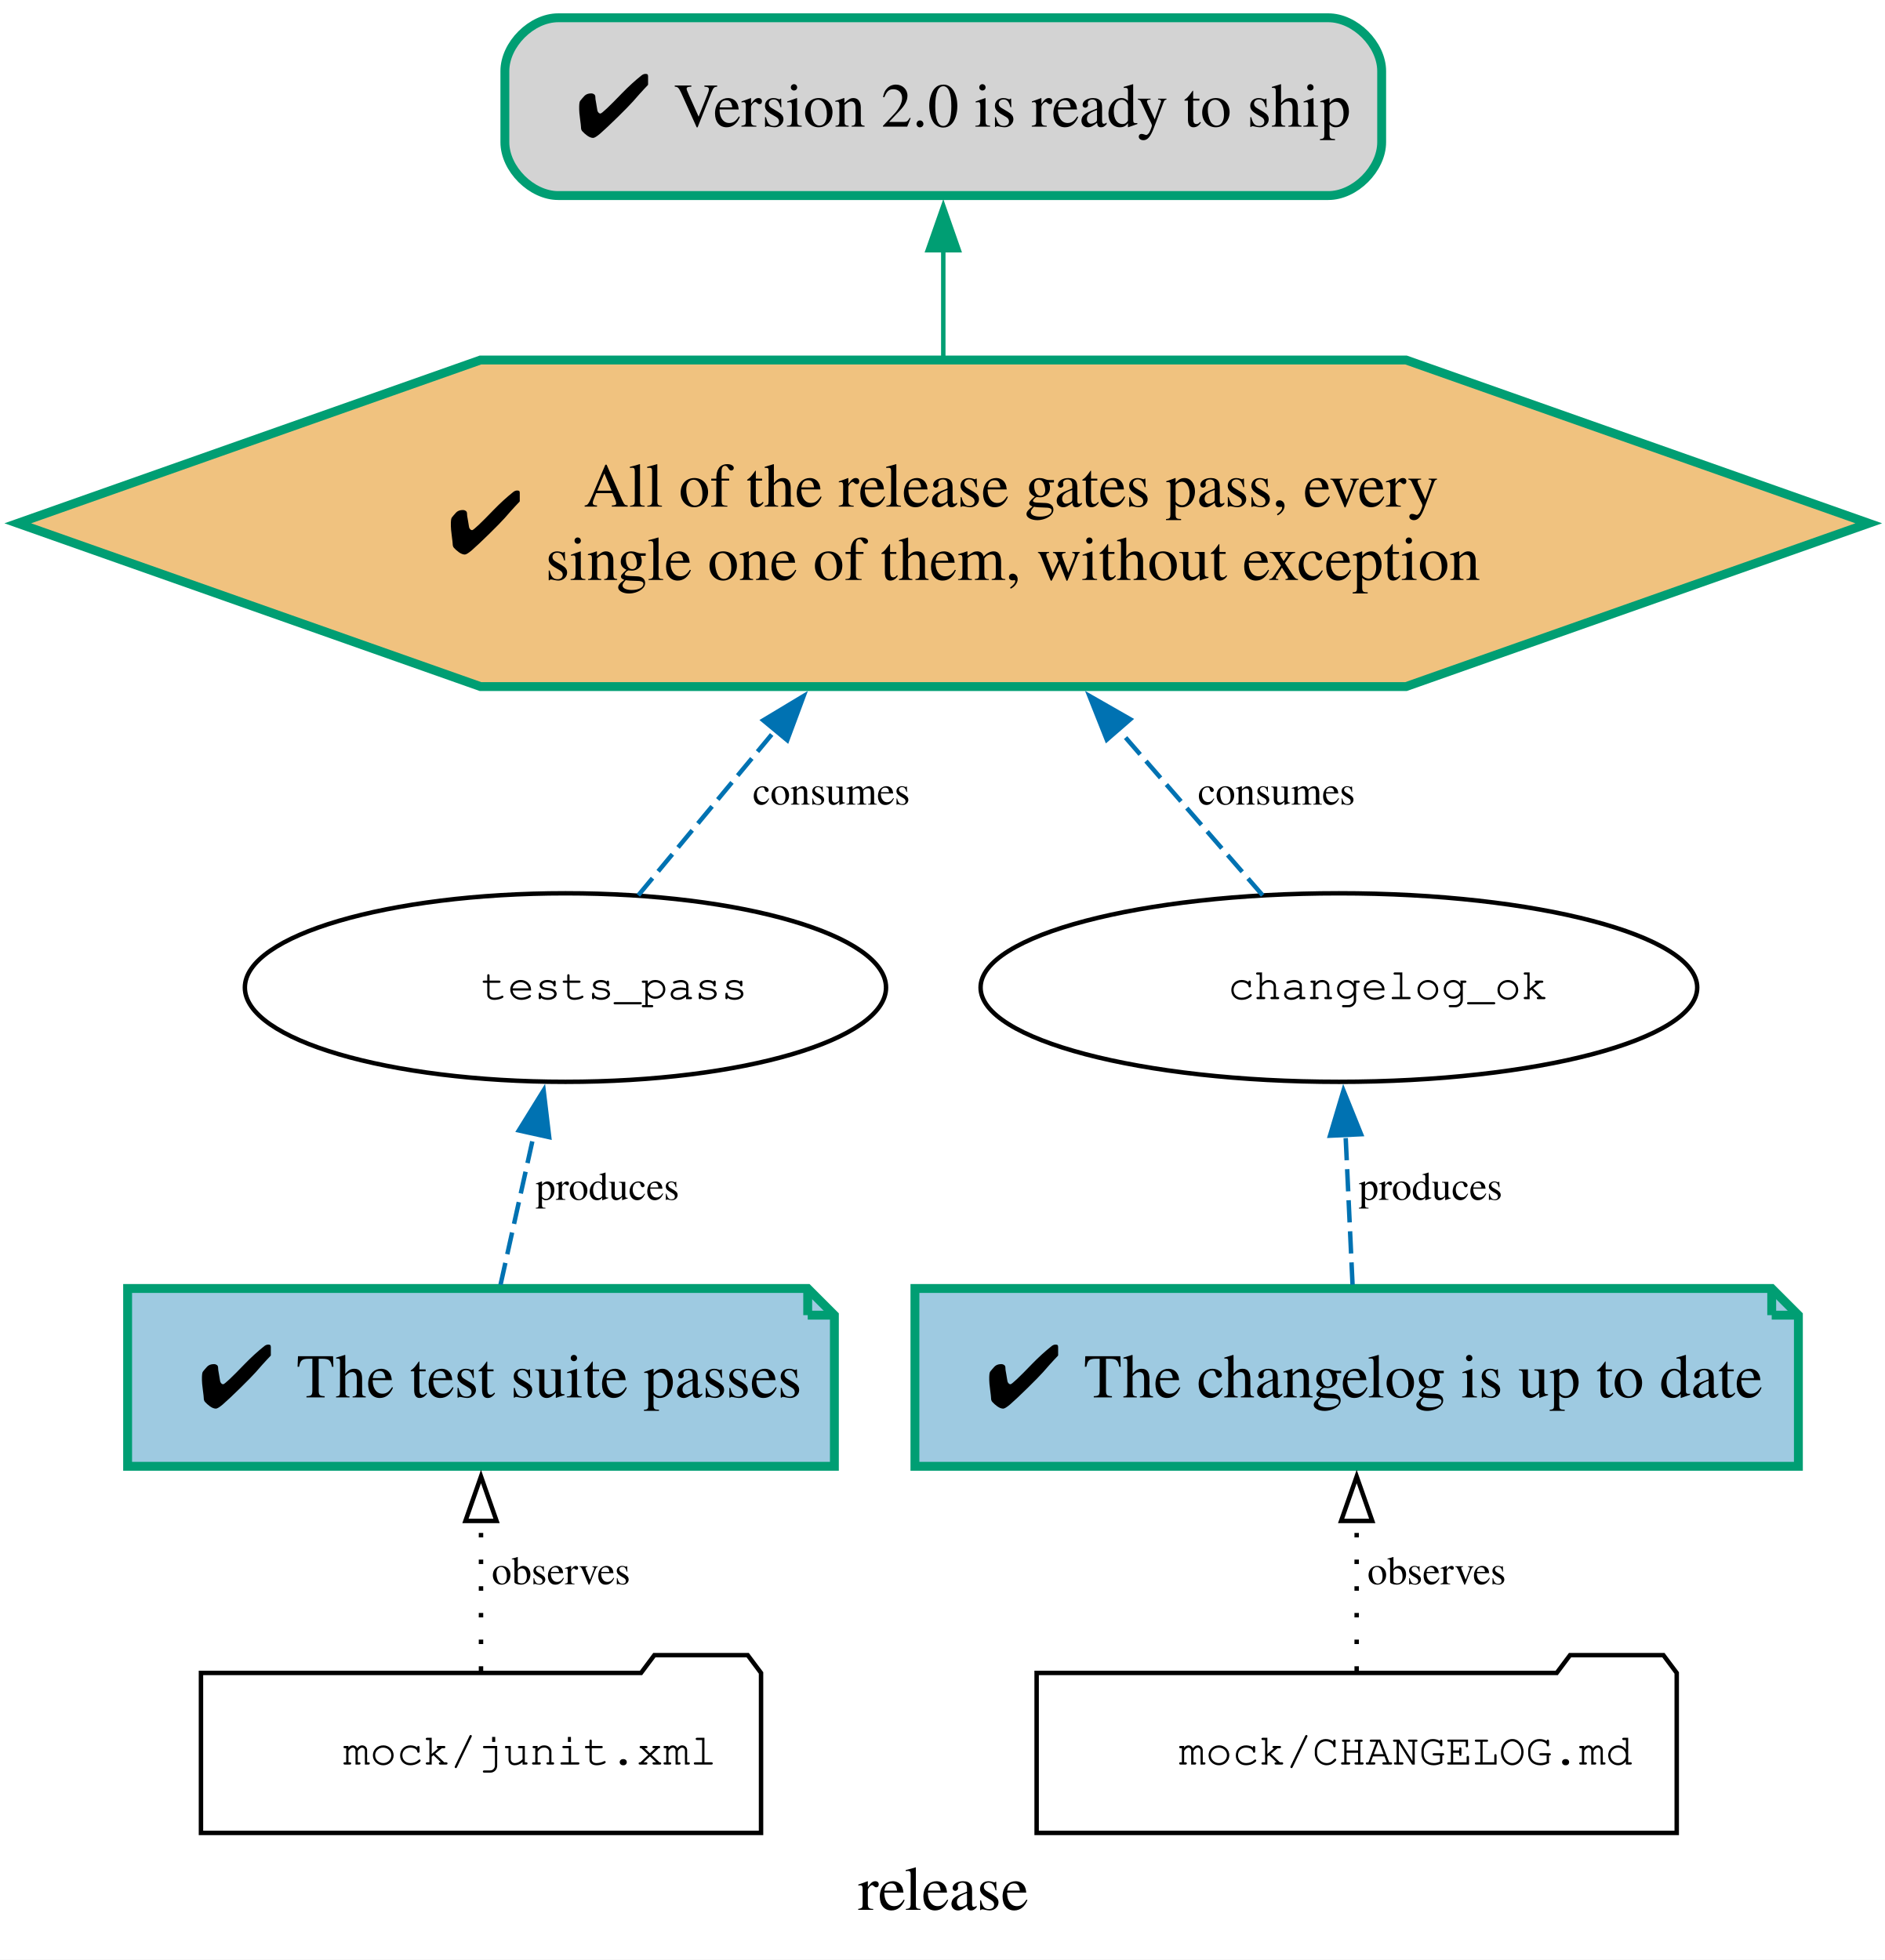
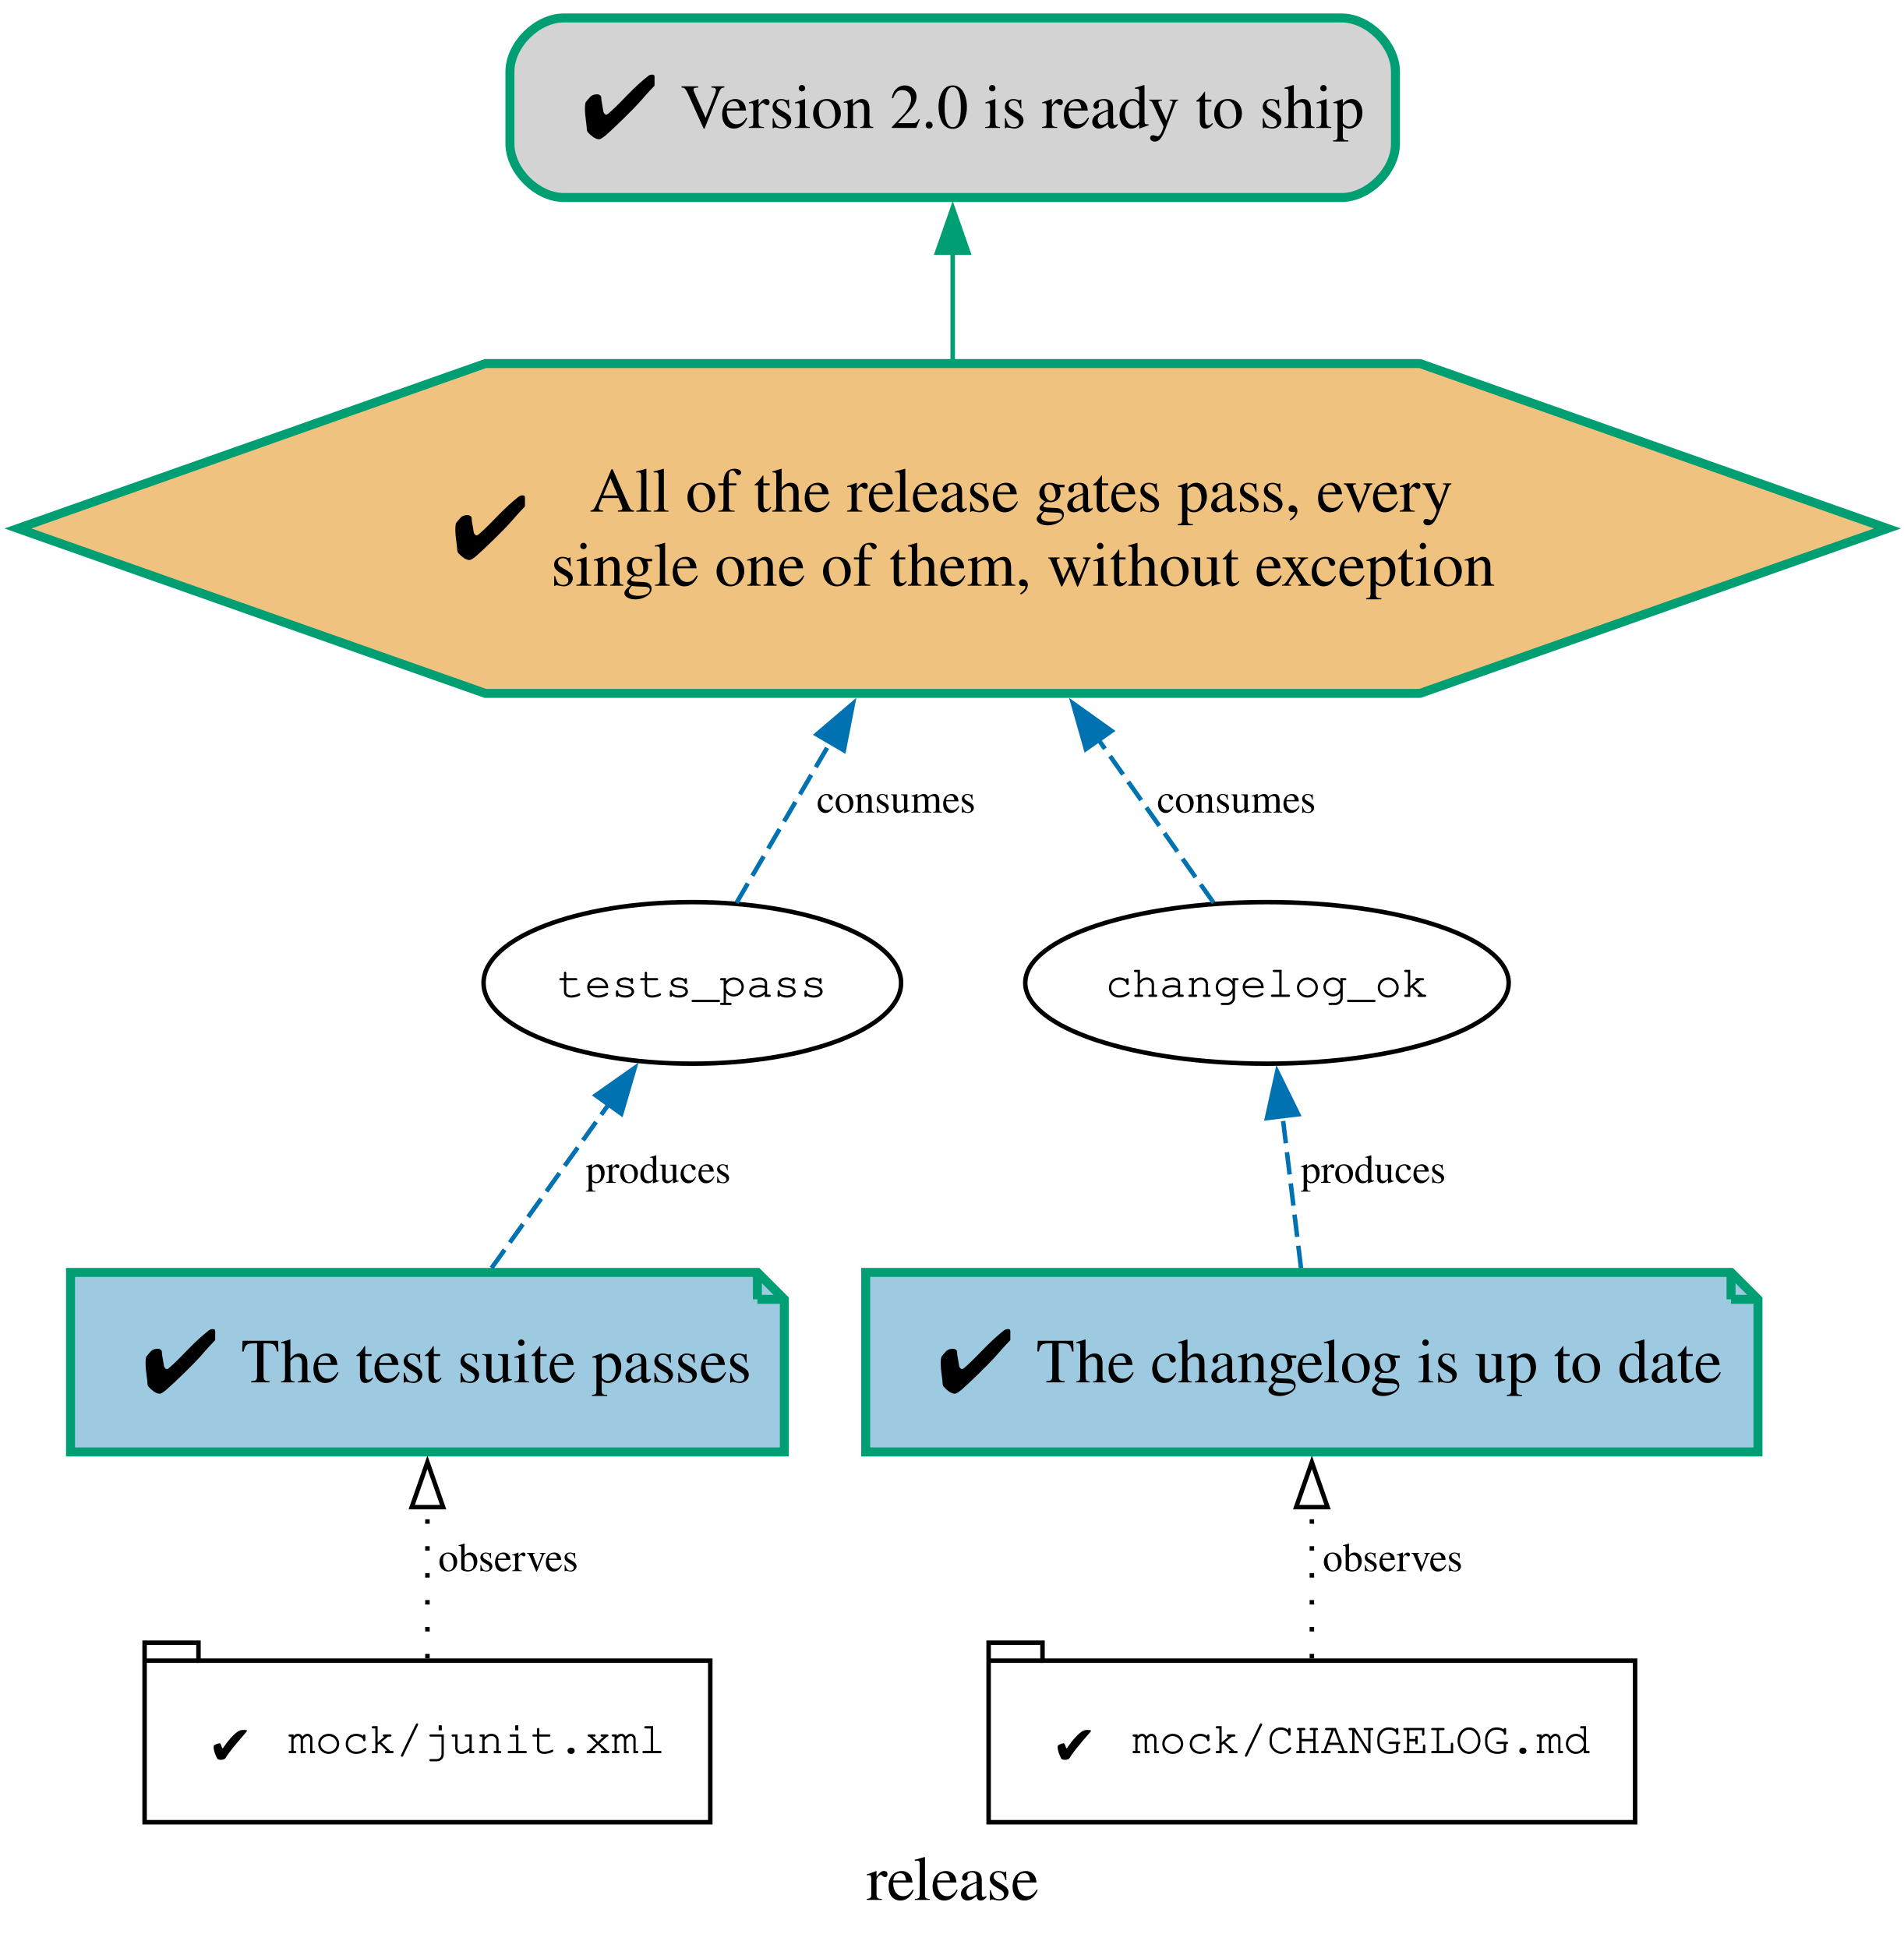
- <svg xmlns="http://www.w3.org/2000/svg" xmlns:xlink="http://www.w3.org/1999/xlink" width="424pt" height="441pt" viewBox="0.00 0.00 424.00 441.00">
-   <g id="graph0" class="graph" transform="scale(1 1) rotate(0) translate(4 436.91)">
-     <polygon fill="white" stroke="none" points="-4,4 -4,-436.91 420.41,-436.91 420.41,4 -4,4" />
+ <svg xmlns="http://www.w3.org/2000/svg" xmlns:xlink="http://www.w3.org/1999/xlink" width="424pt" height="434pt" viewBox="0.00 0.00 424.00 434.00">
+   <g id="graph0" class="graph" transform="scale(1 1) rotate(0) translate(4 430.48)">
+     <polygon fill="white" stroke="none" points="-4,4 -4,-430.48 420.41,-430.48 420.41,4 -4,4" />
    <text xml:space="preserve" text-anchor="middle" x="208.21" y="-7.2" font-family="Times,serif" font-size="14.00">release</text>
    <g id="release:c" class="node">
      <g id="a_release:c">
        <a xlink:title="pass">
-           <path fill="lightgrey" stroke="#009e73" stroke-width="2" d="M294.83,-432.91C294.83,-432.91 121.58,-432.91 121.58,-432.91 115.58,-432.91 109.58,-426.91 109.58,-420.91 109.58,-420.91 109.58,-404.91 109.58,-404.91 109.58,-398.91 115.58,-392.91 121.58,-392.91 121.58,-392.91 294.83,-392.91 294.83,-392.91 300.83,-392.91 306.83,-398.91 306.83,-404.91 306.83,-404.91 306.83,-420.91 306.83,-420.91 306.83,-426.91 300.83,-432.91 294.83,-432.91" />
-           <text xml:space="preserve" text-anchor="start" x="125.58" y="-406.16" font-family="Times,serif" font-size="20.00">✔</text>
-           <text xml:space="preserve" text-anchor="start" x="147.58" y="-408.41" font-family="Times,serif" font-size="14.00">Version 2.0 is ready to ship</text>
+           <path fill="lightgrey" stroke="#009e73" stroke-width="2" d="M294.83,-426.48C294.83,-426.48 121.58,-426.48 121.58,-426.48 115.58,-426.48 109.58,-420.48 109.58,-414.48 109.58,-414.48 109.58,-398.48 109.58,-398.48 109.58,-392.48 115.58,-386.48 121.58,-386.48 121.58,-386.48 294.83,-386.48 294.83,-386.48 300.83,-386.48 306.83,-392.48 306.83,-398.48 306.83,-398.48 306.83,-414.48 306.83,-414.48 306.83,-420.48 300.83,-426.48 294.83,-426.48" />
+           <text xml:space="preserve" text-anchor="start" x="125.58" y="-399.73" font-family="Times,serif" font-size="20.00">✔</text>
+           <text xml:space="preserve" text-anchor="start" x="147.58" y="-401.98" font-family="Times,serif" font-size="14.00">Version 2.0 is ready to ship</text>
        </a>
      </g>
    </g>
    <g id="release:s" class="node">
      <g id="a_release:s">
        <a xlink:title="pass">
-           <polygon fill="#f0c27f" stroke="#009e73" stroke-width="2" points="416.41,-319.17 312.31,-355.91 104.1,-355.91 0,-319.17 104.1,-282.43 312.31,-282.43 416.41,-319.17" />
-           <text xml:space="preserve" text-anchor="start" x="96.71" y="-312.42" font-family="Times,serif" font-size="20.00">✔</text>
-           <text xml:space="preserve" text-anchor="start" x="127.33" y="-322.92" font-family="Times,serif" font-size="14.00">All of the release gates pass, every</text>
-           <text xml:space="preserve" text-anchor="start" x="118.71" y="-306.42" font-family="Times,serif" font-size="14.00">single one of them, without exception</text>
+           <polygon fill="#f0c27f" stroke="#009e73" stroke-width="2" points="416.41,-312.74 312.31,-349.48 104.1,-349.48 0,-312.74 104.1,-276 312.31,-276 416.41,-312.74" />
+           <text xml:space="preserve" text-anchor="start" x="96.71" y="-305.99" font-family="Times,serif" font-size="20.00">✔</text>
+           <text xml:space="preserve" text-anchor="start" x="127.33" y="-316.49" font-family="Times,serif" font-size="14.00">All of the release gates pass, every</text>
+           <text xml:space="preserve" text-anchor="start" x="118.71" y="-299.99" font-family="Times,serif" font-size="14.00">single one of them, without exception</text>
        </a>
      </g>
    </g>
    <g id="edge1" class="edge">
-       <path fill="none" stroke="#009e73" d="M208.21,-356.69C208.21,-364.63 208.21,-372.95 208.21,-380.66" />
-       <polygon fill="#009e73" stroke="#009e73" points="204.71,-380.61 208.21,-390.61 211.71,-380.61 204.71,-380.61" />
+       <path fill="none" stroke="#009e73" d="M208.21,-350.26C208.21,-358.2 208.21,-366.53 208.21,-374.24" />
+       <polygon fill="#009e73" stroke="#009e73" points="204.71,-374.19 208.21,-384.19 211.71,-374.19 204.71,-374.19" />
    </g>
    <g id="release:e1" class="node">
      <g id="a_release:e1">
        <a xlink:title="pass">
-           <polygon fill="#9ecae1" stroke="#009e73" stroke-width="2" points="177.71,-147 24.71,-147 24.71,-107 183.71,-107 183.71,-141 177.71,-147" />
-           <polyline fill="none" stroke="#009e73" stroke-width="2" points="177.71,-147 177.71,-141" />
-           <polyline fill="none" stroke="#009e73" stroke-width="2" points="183.71,-141 177.71,-141" />
-           <text xml:space="preserve" text-anchor="start" x="40.71" y="-120.25" font-family="Times,serif" font-size="20.00">✔</text>
-           <text xml:space="preserve" text-anchor="start" x="62.71" y="-122.5" font-family="Times,serif" font-size="14.00">The test suite passes</text>
+           <polygon fill="#9ecae1" stroke="#009e73" stroke-width="2" points="164.71,-147 11.71,-147 11.71,-107 170.71,-107 170.71,-141 164.71,-147" />
+           <polyline fill="none" stroke="#009e73" stroke-width="2" points="164.71,-147 164.71,-141" />
+           <polyline fill="none" stroke="#009e73" stroke-width="2" points="170.71,-141 164.71,-141" />
+           <text xml:space="preserve" text-anchor="start" x="27.71" y="-120.25" font-family="Times,serif" font-size="20.00">✔</text>
+           <text xml:space="preserve" text-anchor="start" x="49.71" y="-122.5" font-family="Times,serif" font-size="14.00">The test suite passes</text>
        </a>
      </g>
    </g>
    <g id="node7" class="node">
-       <ellipse fill="none" stroke="black" cx="123.21" cy="-214.71" rx="72.12" ry="21.21" />
-       <text xml:space="preserve" text-anchor="start" x="104.21" y="-212.09" font-family="Courier,monospace" font-size="10.00">tests_pass</text>
+       <ellipse fill="none" stroke="black" cx="150.21" cy="-211.5" rx="46.5" ry="18" />
+       <text xml:space="preserve" text-anchor="middle" x="150.21" y="-208.38" font-family="Courier,monospace" font-size="10.00">tests_pass</text>
    </g>
    <g id="edge3" class="edge">
-       <path fill="none" stroke="#0072b2" stroke-dasharray="5,2" d="M108.61,-147.88C110.87,-158.04 113.66,-170.65 116.2,-182.11" />
-       <polygon fill="#0072b2" stroke="#0072b2" points="112.72,-182.56 118.3,-191.57 119.55,-181.05 112.72,-182.56" />
-       <text xml:space="preserve" text-anchor="middle" x="131.53" y="-166.95" font-family="Times,serif" font-size="9.00"> produces</text>
+       <path fill="none" stroke="#0072b2" stroke-dasharray="5,2" d="M105.49,-147.97C113.32,-158.92 123.13,-172.63 131.56,-184.42" />
+       <polygon fill="#0072b2" stroke="#0072b2" points="128.7,-186.44 137.36,-192.54 134.39,-182.37 128.7,-186.44" />
+       <text xml:space="preserve" text-anchor="middle" x="141.49" y="-166.95" font-family="Times,serif" font-size="9.00"> produces</text>
    </g>
    <g id="release:e2" class="node">
      <g id="a_release:e2">
        <a xlink:title="pass">
-           <polygon fill="#9ecae1" stroke="#009e73" stroke-width="2" points="394.58,-147 201.83,-147 201.83,-107 400.58,-107 400.58,-141 394.58,-147" />
-           <polyline fill="none" stroke="#009e73" stroke-width="2" points="394.58,-147 394.58,-141" />
-           <polyline fill="none" stroke="#009e73" stroke-width="2" points="400.58,-141 394.58,-141" />
-           <text xml:space="preserve" text-anchor="start" x="217.83" y="-120.25" font-family="Times,serif" font-size="20.00">✔</text>
-           <text xml:space="preserve" text-anchor="start" x="239.83" y="-122.5" font-family="Times,serif" font-size="14.00">The changelog is up to date</text>
+           <polygon fill="#9ecae1" stroke="#009e73" stroke-width="2" points="381.58,-147 188.83,-147 188.83,-107 387.58,-107 387.58,-141 381.58,-147" />
+           <polyline fill="none" stroke="#009e73" stroke-width="2" points="381.58,-147 381.58,-141" />
+           <polyline fill="none" stroke="#009e73" stroke-width="2" points="387.58,-141 381.58,-141" />
+           <text xml:space="preserve" text-anchor="start" x="204.83" y="-120.25" font-family="Times,serif" font-size="20.00">✔</text>
+           <text xml:space="preserve" text-anchor="start" x="226.83" y="-122.5" font-family="Times,serif" font-size="14.00">The changelog is up to date</text>
        </a>
      </g>
    </g>
    <g id="node8" class="node">
-       <ellipse fill="none" stroke="black" cx="297.21" cy="-214.71" rx="80.61" ry="21.21" />
-       <text xml:space="preserve" text-anchor="start" x="272.21" y="-212.09" font-family="Courier,monospace" font-size="10.00">changelog_ok</text>
+       <ellipse fill="none" stroke="black" cx="278.21" cy="-211.5" rx="53.84" ry="18" />
+       <text xml:space="preserve" text-anchor="middle" x="278.21" y="-208.38" font-family="Courier,monospace" font-size="10.00">changelog_ok</text>
    </g>
    <g id="edge5" class="edge">
-       <path fill="none" stroke="#0072b2" stroke-dasharray="5,2" d="M300.28,-147.88C299.81,-157.94 299.23,-170.39 298.7,-181.75" />
-       <polygon fill="#0072b2" stroke="#0072b2" points="295.21,-181.38 298.24,-191.53 302.2,-181.71 295.21,-181.38" />
-       <text xml:space="preserve" text-anchor="middle" x="316.7" y="-166.95" font-family="Times,serif" font-size="9.00"> produces</text>
+       <path fill="none" stroke="#0072b2" stroke-dasharray="5,2" d="M285.79,-147.97C284.55,-158.13 283.04,-170.65 281.68,-181.82" />
+       <polygon fill="#0072b2" stroke="#0072b2" points="278.21,-181.38 280.48,-191.72 285.16,-182.22 278.21,-181.38" />
+       <text xml:space="preserve" text-anchor="middle" x="300.76" y="-166.95" font-family="Times,serif" font-size="9.00"> produces</text>
    </g>
    <g id="node5" class="node">
-       <polygon fill="none" stroke="black" points="167.21,-60.5 164.21,-64.5 143.21,-64.5 140.21,-60.5 41.21,-60.5 41.21,-24.5 167.21,-24.5 167.21,-60.5" />
-       <text xml:space="preserve" text-anchor="start" x="73.21" y="-39.88" font-family="Courier,monospace" font-size="10.00">mock/junit.xml</text>
+       <polygon fill="none" stroke="black" points="154.21,-60.5 40.21,-60.5 40.21,-64.5 28.21,-64.5 28.21,-24.5 154.21,-24.5 154.21,-60.5" />
+       <polyline fill="none" stroke="black" points="28.21,-60.5 40.21,-60.5" />
+       <text xml:space="preserve" text-anchor="start" x="43.08" y="-37.62" font-family="Courier,monospace" font-size="14.00">✔</text>
+       <text xml:space="preserve" text-anchor="start" x="60.21" y="-39.88" font-family="Courier,monospace" font-size="10.00">mock/junit.xml</text>
    </g>
    <g id="edge2" class="edge">
-       <path fill="none" stroke="black" stroke-dasharray="1,5" d="M104.21,-61C104.21,-70.83 104.21,-83.38 104.21,-94.84" />
-       <polygon fill="none" stroke="black" points="100.71,-94.7 104.21,-104.7 107.71,-94.7 100.71,-94.7" />
-       <text xml:space="preserve" text-anchor="middle" x="121.08" y="-80.45" font-family="Times,serif" font-size="9.00"> observes</text>
+       <path fill="none" stroke="black" stroke-dasharray="1,5" d="M91.21,-61C91.21,-70.83 91.21,-83.38 91.21,-94.84" />
+       <polygon fill="none" stroke="black" points="87.71,-94.7 91.21,-104.7 94.71,-94.7 87.71,-94.7" />
+       <text xml:space="preserve" text-anchor="middle" x="108.08" y="-80.45" font-family="Times,serif" font-size="9.00"> observes</text>
    </g>
    <g id="node6" class="node">
-       <polygon fill="none" stroke="black" points="373.21,-60.5 370.21,-64.5 349.21,-64.5 346.21,-60.5 229.21,-60.5 229.21,-24.5 373.21,-24.5 373.21,-60.5" />
-       <text xml:space="preserve" text-anchor="start" x="261.21" y="-39.88" font-family="Courier,monospace" font-size="10.00">mock/CHANGELOG.md</text>
+       <polygon fill="none" stroke="black" points="360.21,-60.5 228.21,-60.5 228.21,-64.5 216.21,-64.5 216.21,-24.5 360.21,-24.5 360.21,-60.5" />
+       <polyline fill="none" stroke="black" points="216.21,-60.5 228.21,-60.5" />
+       <text xml:space="preserve" text-anchor="start" x="231.08" y="-37.62" font-family="Courier,monospace" font-size="14.00">✔</text>
+       <text xml:space="preserve" text-anchor="start" x="248.21" y="-39.88" font-family="Courier,monospace" font-size="10.00">mock/CHANGELOG.md</text>
    </g>
    <g id="edge4" class="edge">
-       <path fill="none" stroke="black" stroke-dasharray="1,5" d="M301.21,-61C301.21,-70.83 301.21,-83.38 301.21,-94.84" />
-       <polygon fill="none" stroke="black" points="297.71,-94.7 301.21,-104.7 304.71,-94.7 297.71,-94.7" />
-       <text xml:space="preserve" text-anchor="middle" x="318.08" y="-80.45" font-family="Times,serif" font-size="9.00"> observes</text>
+       <path fill="none" stroke="black" stroke-dasharray="1,5" d="M288.21,-61C288.21,-70.83 288.21,-83.38 288.21,-94.84" />
+       <polygon fill="none" stroke="black" points="284.71,-94.7 288.21,-104.7 291.71,-94.7 284.71,-94.7" />
+       <text xml:space="preserve" text-anchor="middle" x="305.08" y="-80.45" font-family="Times,serif" font-size="9.00"> observes</text>
    </g>
    <g id="edge6" class="edge">
-       <path fill="none" stroke="#0072b2" stroke-dasharray="5,2" d="M139.6,-235.47C148.46,-246.15 159.8,-259.82 170.69,-272.95" />
-       <polygon fill="#0072b2" stroke="#0072b2" points="167.71,-274.84 176.79,-280.3 173.1,-270.37 167.71,-274.84" />
-       <text xml:space="preserve" text-anchor="middle" x="181.91" y="-255.88" font-family="Times,serif" font-size="9.00"> consumes</text>
+       <path fill="none" stroke="#0072b2" stroke-dasharray="5,2" d="M160.05,-229.34C165.87,-239.29 173.55,-252.44 181.07,-265.31" />
+       <polygon fill="#0072b2" stroke="#0072b2" points="177.92,-266.85 185.99,-273.72 183.96,-263.32 177.92,-266.85" />
+       <text xml:space="preserve" text-anchor="middle" x="194.48" y="-249.45" font-family="Times,serif" font-size="9.00"> consumes</text>
    </g>
    <g id="edge7" class="edge">
-       <path fill="none" stroke="#0072b2" stroke-dasharray="5,2" d="M280.05,-235.47C270.76,-246.15 258.89,-259.82 247.48,-272.95" />
-       <polygon fill="#0072b2" stroke="#0072b2" points="244.99,-270.48 241.08,-280.33 250.28,-275.07 244.99,-270.48" />
-       <text xml:space="preserve" text-anchor="middle" x="282.05" y="-255.88" font-family="Times,serif" font-size="9.00"> consumes</text>
+       <path fill="none" stroke="#0072b2" stroke-dasharray="5,2" d="M266.33,-229.34C259.24,-239.39 249.85,-252.7 240.69,-265.68" />
+       <polygon fill="#0072b2" stroke="#0072b2" points="237.88,-263.6 234.98,-273.79 243.6,-267.64 237.88,-263.6" />
+       <text xml:space="preserve" text-anchor="middle" x="270.28" y="-249.45" font-family="Times,serif" font-size="9.00"> consumes</text>
    </g>
  </g>
</svg>
